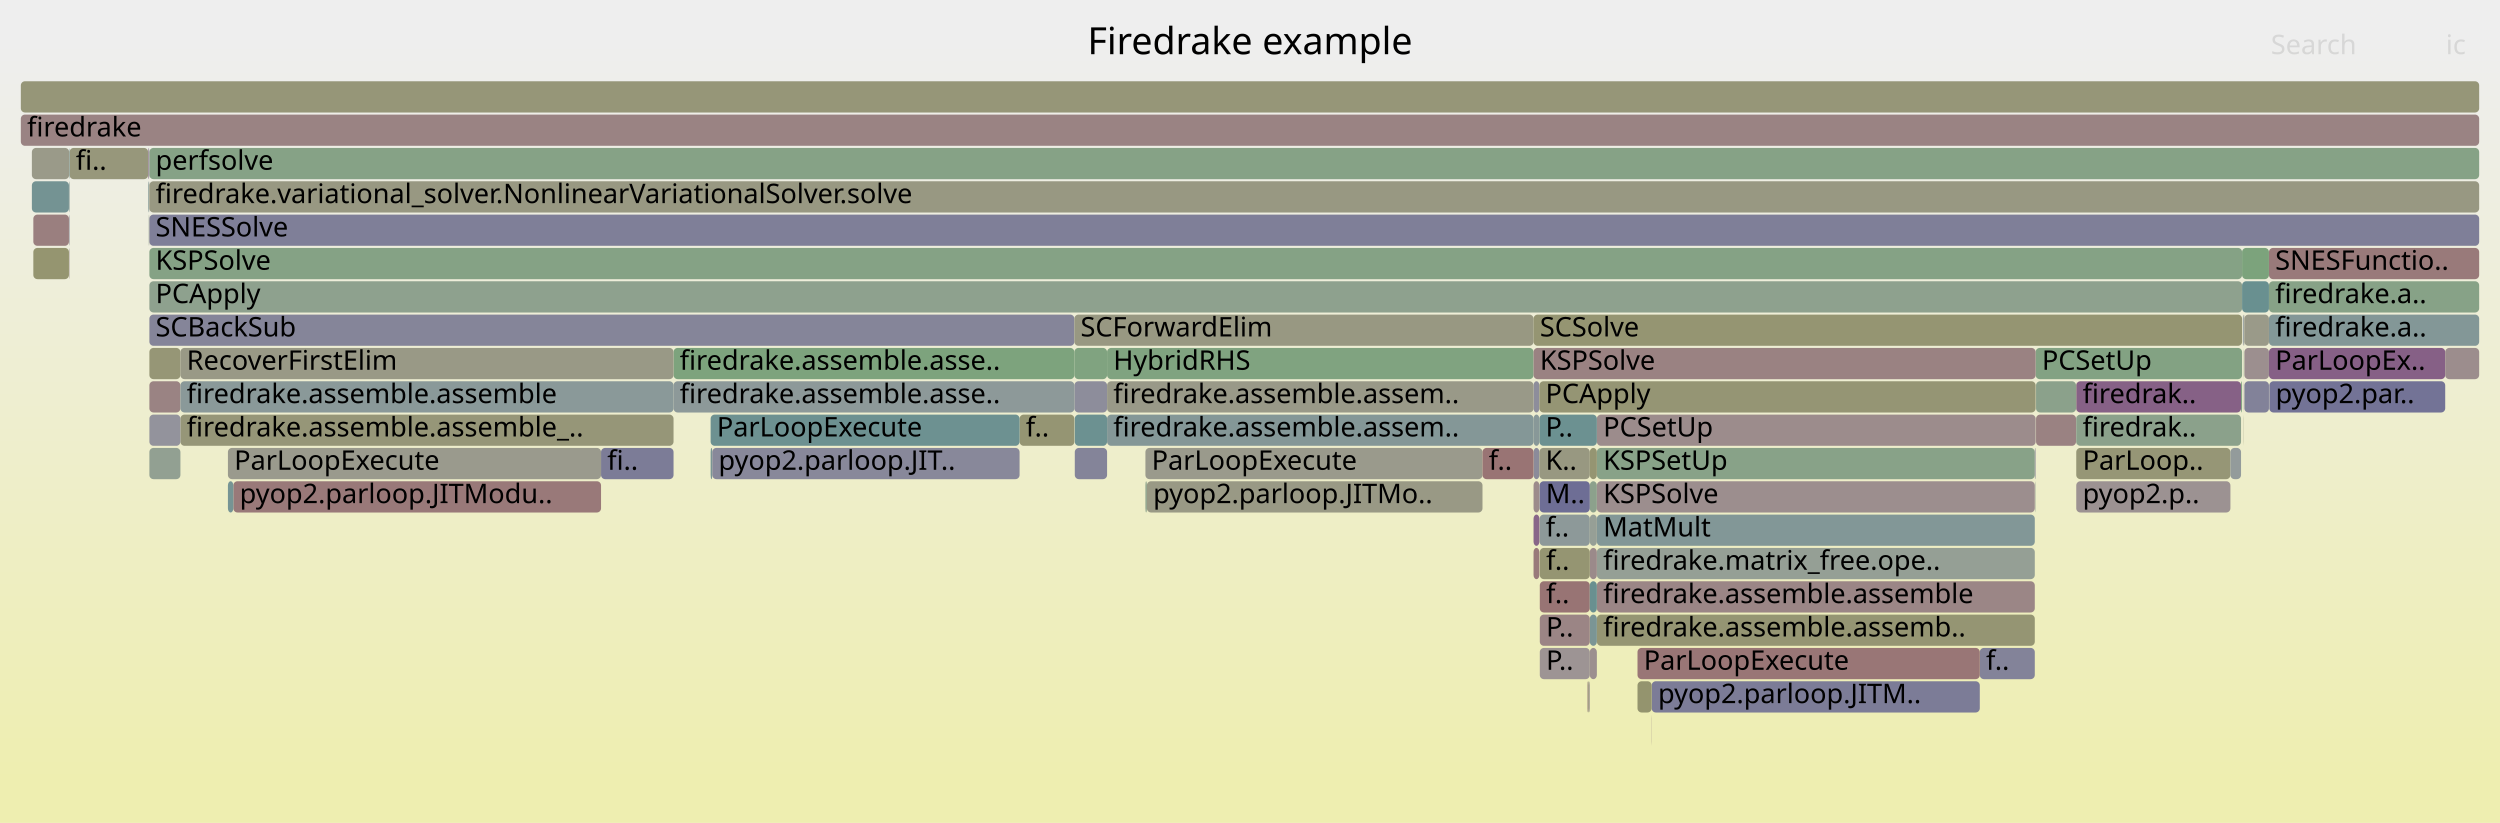
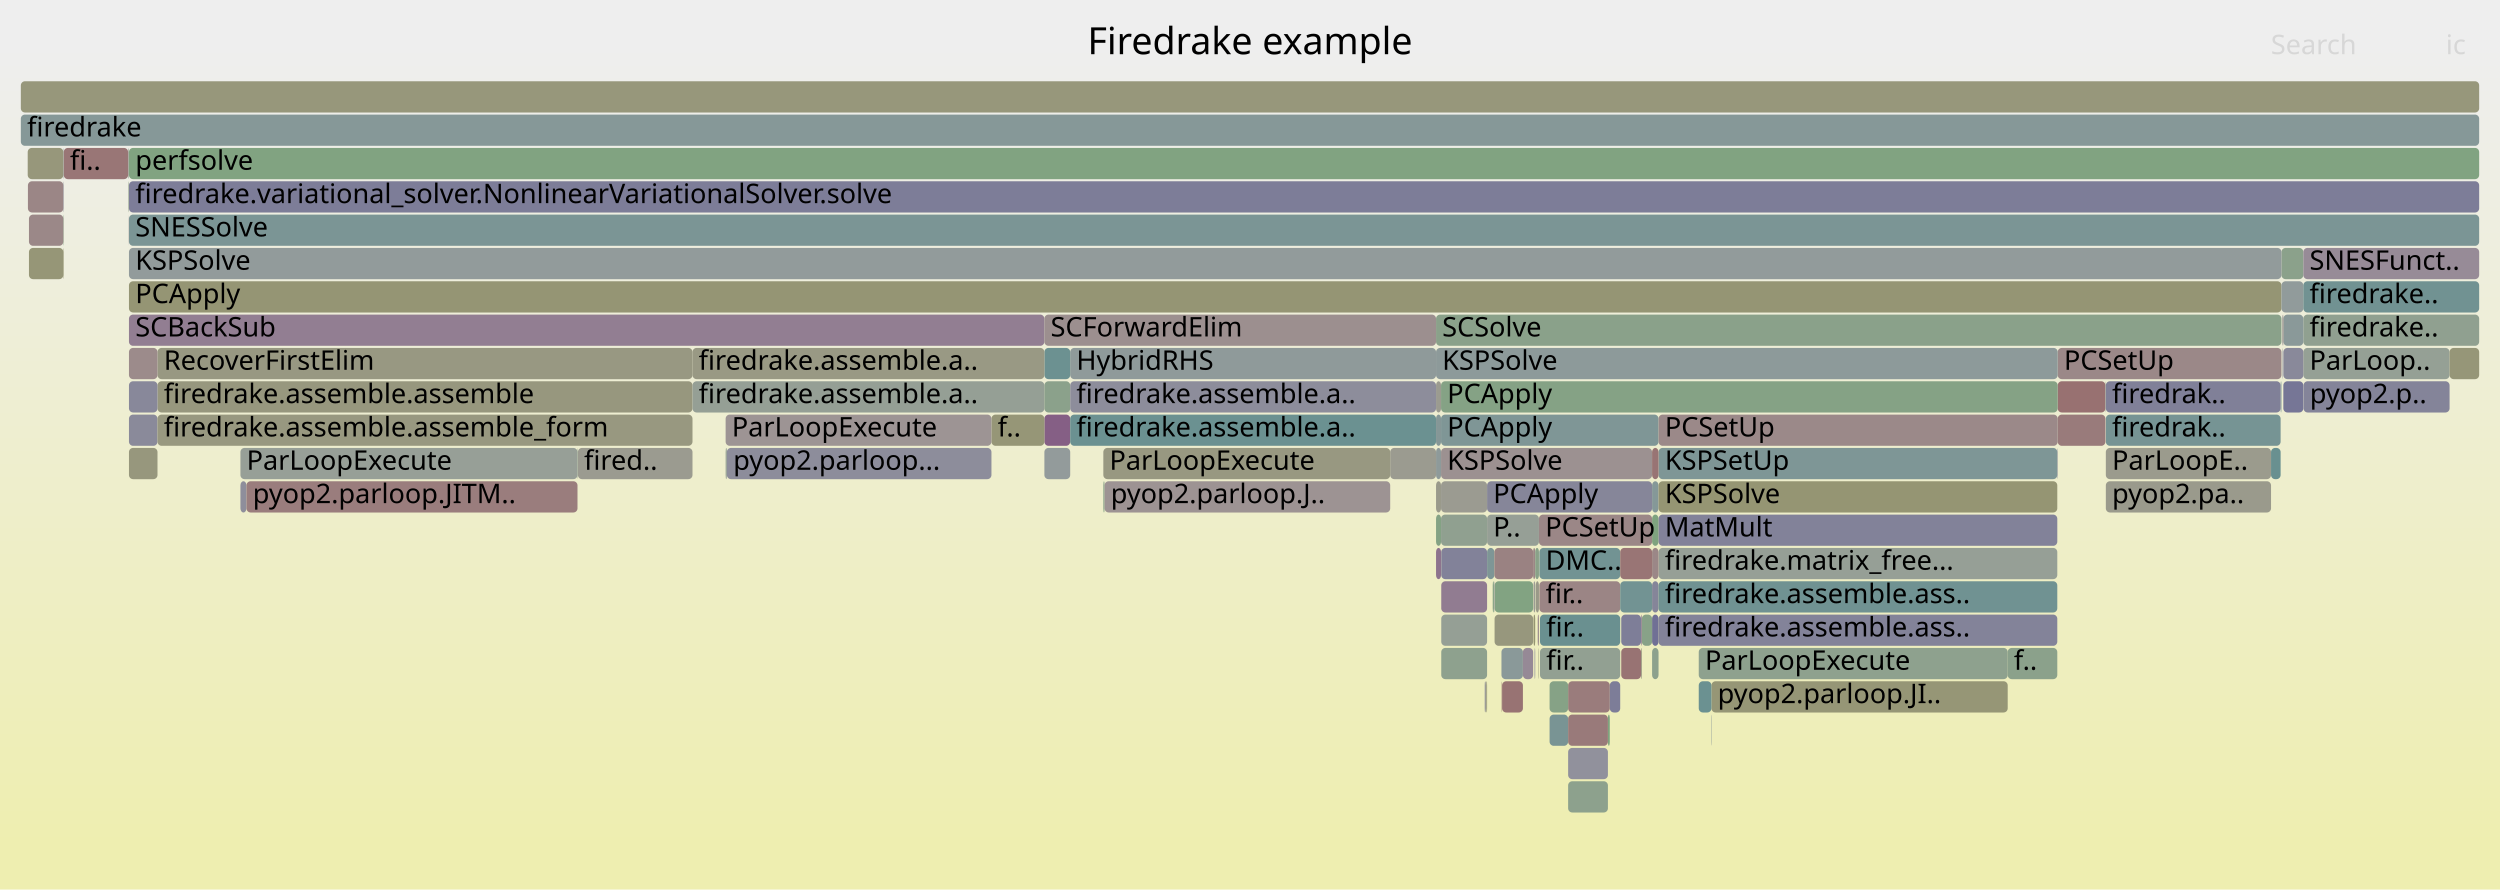
- <svg xmlns="http://www.w3.org/2000/svg" version="1.1" width="1200" height="395" viewBox="0 0 1200 395">
+ <svg xmlns="http://www.w3.org/2000/svg" version="1.1" width="1200" height="427" viewBox="0 0 1200 427">
  <defs>
    <linearGradient id="background" y1="0" y2="1" x1="0" x2="0">
      <stop stop-color="#eeeeee" offset="5%" />
      <stop stop-color="#eeeeb0" offset="95%" />
    </linearGradient>
  </defs>
  <style type="text/css">
	text { font-family:Verdana; font-size:13px; fill:rgb(0,0,0); }
	#search, #ignorecase { opacity:0.1; cursor:pointer; }
	#search:hover, #search.show, #ignorecase:hover, #ignorecase.show { opacity:1; }
	#subtitle { text-anchor:middle; font-color:rgb(160,160,160); }
	#title { text-anchor:middle; font-size:18px}
	#unzoom { cursor:pointer; }
	#frames &gt; *:hover { stroke:black; stroke-width:0.5; cursor:pointer; }
	.hide { display:none; }
	.parent { opacity:0.5; }
</style>
-   <rect x="0.0" y="0" width="1200.0" height="395.0" fill="url(#background)" />
+   <rect x="0.0" y="0" width="1200.0" height="427.0" fill="url(#background)" />
  <text id="title" x="600.00" y="26">Firedrake example</text>
-   <text id="details" x="10.00" y="377"> </text>
+   <text id="details" x="10.00" y="409"> </text>
  <text id="unzoom" x="10.00" y="26" class="hide">Reset Zoom</text>
  <text id="search" x="1090.00" y="26">Search</text>
  <text id="ignorecase" x="1174.00" y="26">ic</text>
-   <text id="matched" x="1090.00" y="377"> </text>
+   <text id="matched" x="1090.00" y="409"> </text>
  <g id="frames">
    <g>
-       <rect x="996.5" y="199" width="0.1" height="15.0" fill="rgb(118.313,118.313,150.319)" rx="2" ry="2" />
-       <text x="999.53" y="209.5" />
-     </g>
-     <g>
-       <rect x="550.5" y="231" width="161.1" height="15.0" fill="rgb(152.788,152.788,132.742)" rx="2" ry="2" />
-       <text x="553.50" y="241.5">pyop2.parloop.JITMo..</text>
-     </g>
-     <g>
-       <rect x="739.1" y="279" width="24.0" height="15.0" fill="rgb(152.479,115.672,115.672)" rx="2" ry="2" />
-       <text x="742.13" y="289.5">f..</text>
-     </g>
-     <g>
-       <rect x="736.1" y="263" width="2.8" height="15.0" fill="rgb(153.359,122.42,122.42)" rx="2" ry="2" />
-       <text x="739.14" y="273.5" />
-     </g>
-     <g>
-       <rect x="71.4" y="87" width="0.2" height="15.0" fill="rgb(140.348,140.348,154.583)" rx="2" ry="2" />
-       <text x="74.39" y="97.5" />
-     </g>
-     <g>
-       <rect x="71.7" y="119" width="1004.5" height="15.0" fill="rgb(133.043,162.063,133.043)" rx="2" ry="2" />
-       <text x="74.67" y="129.5">KSPSolve</text>
-     </g>
-     <g>
-       <rect x="515.7" y="183" width="15.7" height="15.0" fill="rgb(140.716,140.716,154.655)" rx="2" ry="2" />
-       <text x="518.65" y="193.5" />
-     </g>
-     <g>
-       <rect x="86.6" y="199" width="236.7" height="15.0" fill="rgb(150.243,150.243,120.409)" rx="2" ry="2" />
-       <text x="89.61" y="209.5">firedrake.assemble.assemble_..</text>
-     </g>
-     <g>
-       <rect x="489.4" y="199" width="26.3" height="15.0" fill="rgb(149.193,149.193,115.321)" rx="2" ry="2" />
-       <text x="492.40" y="209.5">f..</text>
-     </g>
-     <g>
-       <rect x="71.7" y="87" width="1118.3" height="15.0" fill="rgb(152.312,152.312,130.437)" rx="2" ry="2" />
-       <text x="74.67" y="97.5">firedrake.variational_solver.NonlinearVariationalSolver.solve</text>
-     </g>
-     <g>
-       <rect x="71.7" y="167" width="14.9" height="15.0" fill="rgb(149.817,149.817,118.346)" rx="2" ry="2" />
-       <text x="74.67" y="177.5" />
-     </g>
-     <g>
-       <rect x="323.3" y="183" width="192.4" height="15.0" fill="rgb(140.605,153.49,153.49)" rx="2" ry="2" />
-       <text x="326.27" y="193.5">firedrake.assemble.asse..</text>
-     </g>
-     <g>
-       <rect x="71.6" y="87" width="0.1" height="15.0" fill="rgb(151.699,151.699,127.463)" rx="2" ry="2" />
-       <text x="74.55" y="97.5" />
-     </g>
-     <g>
-       <rect x="71.7" y="151" width="444.0" height="15.0" fill="rgb(133.136,133.136,153.188)" rx="2" ry="2" />
-       <text x="74.67" y="161.5">SCBackSub</text>
-     </g>
-     <g>
-       <rect x="766.5" y="215" width="210.2" height="15.0" fill="rgb(136.089,161.567,136.089)" rx="2" ry="2" />
-       <text x="769.54" y="225.5">KSPSetUp</text>
-     </g>
-     <g>
-       <rect x="766.5" y="295" width="210.2" height="15.0" fill="rgb(149.074,149.074,114.745)" rx="2" ry="2" />
-       <text x="769.54" y="305.5">firedrake.assemble.assemb..</text>
-     </g>
-     <g>
-       <rect x="1076.9" y="151" width="0.4" height="15.0" fill="rgb(154.693,154.693,141.973)" rx="2" ry="2" />
-       <text x="1079.93" y="161.5" />
-     </g>
-     <g>
-       <rect x="792.8" y="327" width="157.5" height="15.0" fill="rgb(124.225,124.225,151.463)" rx="2" ry="2" />
-       <text x="795.85" y="337.5">pyop2.parloop.JITM..</text>
-     </g>
-     <g>
-       <rect x="549.8" y="215" width="161.8" height="15.0" fill="rgb(154.239,154.239,139.772)" rx="2" ry="2" />
-       <text x="552.80" y="225.5">ParLoopExecute</text>
-     </g>
-     <g>
-       <rect x="1077.3" y="183" width="11.8" height="15.0" fill="rgb(130.296,130.296,152.638)" rx="2" ry="2" />
-       <text x="1080.29" y="193.5" />
-     </g>
-     <g>
-       <rect x="996.6" y="215" width="74.0" height="15.0" fill="rgb(149.686,149.686,117.707)" rx="2" ry="2" />
-       <text x="999.65" y="225.5">ParLoop..</text>
-     </g>
-     <g>
-       <rect x="1089.1" y="119" width="100.9" height="15.0" fill="rgb(153.348,122.337,122.337)" rx="2" ry="2" />
-       <text x="1092.10" y="129.5">SNESFunctio..</text>
-     </g>
-     <g>
-       <rect x="71.7" y="135" width="1004.5" height="15.0" fill="rgb(142.345,160.548,142.345)" rx="2" ry="2" />
-       <text x="74.67" y="145.5">PCApply</text>
-     </g>
-     <g>
-       <rect x="10.0" y="39" width="1180.0" height="15.0" fill="rgb(150.073,150.073,119.584)" rx="2" ry="2" />
+       <rect x="1010.8" y="199" width="83.9" height="15.0" fill="rgb(118.124,147.662,147.662)" rx="2" ry="2" />
+       <text x="1013.79" y="209.5">firedrak..</text>
+     </g>
+     <g>
+       <rect x="689.3" y="215" width="2.4" height="15.0" fill="rgb(141.69,153.772,153.772)" rx="2" ry="2" />
+       <text x="692.26" y="225.5" />
+     </g>
+     <g>
+       <rect x="61.9" y="135" width="1033.2" height="15.0" fill="rgb(149.337,149.337,116.019)" rx="2" ry="2" />
+       <text x="64.95" y="145.5">PCApply</text>
+     </g>
+     <g>
+       <rect x="691.8" y="279" width="22.0" height="15.0" fill="rgb(144.685,123.881,144.685)" rx="2" ry="2" />
+       <text x="694.79" y="289.5" />
+     </g>
+     <g>
+       <rect x="778.2" y="311" width="9.5" height="15.0" fill="rgb(152.368,114.825,114.825)" rx="2" ry="2" />
+       <text x="781.17" y="321.5" />
+     </g>
+     <g>
+       <rect x="987.7" y="167" width="107.4" height="15.0" fill="rgb(155.072,135.553,135.553)" rx="2" ry="2" />
+       <text x="990.70" y="177.5">PCSetUp</text>
+     </g>
+     <g>
+       <rect x="115.4" y="231" width="2.9" height="15.0" fill="rgb(142.335,142.335,154.968)" rx="2" ry="2" />
+       <text x="118.38" y="241.5" />
+     </g>
+     <g>
+       <rect x="513.7" y="167" width="175.6" height="15.0" fill="rgb(142.725,154.04,154.04)" rx="2" ry="2" />
+       <text x="516.68" y="177.5">HybridRHS</text>
+     </g>
+     <g>
+       <rect x="61.9" y="199" width="13.7" height="15.0" fill="rgb(137.617,137.617,154.055)" rx="2" ry="2" />
+       <text x="64.95" y="209.5" />
+     </g>
+     <g>
+       <rect x="736.1" y="279" width="0.8" height="15.0" fill="rgb(155.867,155.867,147.662)" rx="2" ry="2" />
+       <text x="739.07" y="289.5" />
+     </g>
+     <g>
+       <rect x="1105.6" y="151" width="84.4" height="15.0" fill="rgb(144.31,160.229,144.31)" rx="2" ry="2" />
+       <text x="1108.57" y="161.5">firedrake..</text>
+     </g>
+     <g>
+       <rect x="667.3" y="215" width="22.0" height="15.0" fill="rgb(155.184,155.184,144.355)" rx="2" ry="2" />
+       <text x="670.31" y="225.5" />
+     </g>
+     <g>
+       <rect x="793.0" y="295" width="3.1" height="15.0" fill="rgb(112.316,112.316,149.158)" rx="2" ry="2" />
+       <text x="796.03" y="305.5" />
+     </g>
+     <g>
+       <rect x="778.2" y="295" width="9.5" height="15.0" fill="rgb(125.609,125.609,151.731)" rx="2" ry="2" />
+       <text x="781.17" y="305.5" />
+     </g>
+     <g>
+       <rect x="713.8" y="247" width="24.9" height="15.0" fill="rgb(149.858,159.325,149.858)" rx="2" ry="2" />
+       <text x="716.75" y="257.5">P..</text>
+     </g>
+     <g>
+       <rect x="689.3" y="183" width="2.4" height="15.0" fill="rgb(155.068,155.068,143.792)" rx="2" ry="2" />
+       <text x="692.26" y="193.5" />
+     </g>
+     <g>
+       <rect x="691.8" y="311" width="22.0" height="15.0" fill="rgb(142.029,160.6,142.029)" rx="2" ry="2" />
+       <text x="694.79" y="321.5" />
+     </g>
+     <g>
+       <rect x="721.0" y="327" width="10.0" height="15.0" fill="rgb(152.391,115,115)" rx="2" ry="2" />
+       <text x="723.96" y="337.5" />
+     </g>
+     <g>
+       <rect x="75.6" y="167" width="256.8" height="15.0" fill="rgb(152.121,152.121,129.508)" rx="2" ry="2" />
+       <text x="78.63" y="177.5">RecoverFirstElim</text>
+     </g>
+     <g>
+       <rect x="1095.1" y="135" width="10.5" height="15.0" fill="rgb(144.801,154.578,154.578)" rx="2" ry="2" />
+       <text x="1098.14" y="145.5" />
+     </g>
+     <g>
+       <rect x="529.6" y="231" width="0.6" height="15.0" fill="rgb(136.156,161.556,136.156)" rx="2" ry="2" />
+       <text x="532.55" y="241.5" />
+     </g>
+     <g>
+       <rect x="987.7" y="183" width="22.9" height="15.0" fill="rgb(152.142,113.086,113.086)" rx="2" ry="2" />
+       <text x="990.70" y="193.5" />
+     </g>
+     <g>
+       <rect x="752.7" y="327" width="20.0" height="15.0" fill="rgb(153.608,124.325,124.325)" rx="2" ry="2" />
+       <text x="755.73" y="337.5" />
+     </g>
+     <g>
+       <rect x="691.7" y="199" width="104.4" height="15.0" fill="rgb(127.378,150.061,150.061)" rx="2" ry="2" />
+       <text x="694.66" y="209.5">PCApply</text>
+     </g>
+     <g>
+       <rect x="796.1" y="263" width="191.4" height="15.0" fill="rgb(150.328,159.249,150.328)" rx="2" ry="2" />
+       <text x="799.13" y="273.5">firedrake.matrix_free...</text>
+     </g>
+     <g>
+       <rect x="796.1" y="215" width="191.4" height="15.0" fill="rgb(125.776,149.646,149.646)" rx="2" ry="2" />
+       <text x="799.13" y="225.5">KSPSetUp</text>
+     </g>
+     <g>
+       <rect x="501.3" y="167" width="12.4" height="15.0" fill="rgb(107.646,144.945,144.945)" rx="2" ry="2" />
+       <text x="504.28" y="177.5" />
+     </g>
+     <g>
+       <rect x="793.0" y="279" width="3.1" height="15.0" fill="rgb(133.469,133.469,153.252)" rx="2" ry="2" />
+       <text x="796.03" y="289.5" />
+     </g>
+     <g>
+       <rect x="61.9" y="215" width="13.7" height="15.0" fill="rgb(151.221,151.221,125.15)" rx="2" ry="2" />
+       <text x="64.95" y="225.5" />
+     </g>
+     <g>
+       <rect x="501.3" y="199" width="12.4" height="15.0" fill="rgb(133.237,94.544,133.237)" rx="2" ry="2" />
+       <text x="504.28" y="209.5" />
+     </g>
+     <g>
+       <rect x="689.3" y="167" width="298.4" height="15.0" fill="rgb(141.303,153.671,153.671)" rx="2" ry="2" />
+       <text x="692.26" y="177.5">KSPSolve</text>
+     </g>
+     <g>
+       <rect x="30.4" y="103" width="0.2" height="15.0" fill="rgb(129.315,162.67,129.315)" rx="2" ry="2" />
+       <text x="33.41" y="113.5" />
+     </g>
+     <g>
+       <rect x="61.9" y="103" width="1128.1" height="15.0" fill="rgb(122.633,148.831,148.831)" rx="2" ry="2" />
+       <text x="64.95" y="113.5">SNESSolve</text>
+     </g>
+     <g>
+       <rect x="713.0" y="327" width="0.6" height="15.0" fill="rgb(151.048,151.048,124.309)" rx="2" ry="2" />
+       <text x="715.99" y="337.5" />
+     </g>
+     <g>
+       <rect x="1010.6" y="183" width="0.2" height="15.0" fill="rgb(146.248,159.913,146.248)" rx="2" ry="2" />
+       <text x="1013.64" y="193.5" />
+     </g>
+     <g>
+       <rect x="735.9" y="263" width="1.0" height="15.0" fill="rgb(154.84,133.773,133.773)" rx="2" ry="2" />
+       <text x="738.89" y="273.5" />
+     </g>
+     <g>
+       <rect x="738.5" y="311" width="0.2" height="15.0" fill="rgb(150.79,150.79,123.058)" rx="2" ry="2" />
+       <text x="741.47" y="321.5" />
+     </g>
+     <g>
+       <rect x="717.4" y="279" width="18.5" height="15.0" fill="rgb(130.289,162.511,130.289)" rx="2" ry="2" />
+       <text x="720.38" y="289.5" />
+     </g>
+     <g>
+       <rect x="75.6" y="183" width="256.8" height="15.0" fill="rgb(151.361,151.361,125.828)" rx="2" ry="2" />
+       <text x="78.63" y="193.5">firedrake.assemble.assemble</text>
+     </g>
+     <g>
+       <rect x="821.3" y="343" width="0.2" height="15.0" fill="rgb(139.501,153.204,153.204)" rx="2" ry="2" />
+       <text x="824.32" y="353.5" />
+     </g>
+     <g>
+       <rect x="277.4" y="215" width="55.0" height="15.0" fill="rgb(155.18,155.18,144.336)" rx="2" ry="2" />
+       <text x="280.36" y="225.5">fired..</text>
+     </g>
+     <g>
+       <rect x="1095.4" y="151" width="0.1" height="15.0" fill="rgb(129.231,162.683,129.231)" rx="2" ry="2" />
+       <text x="1098.40" y="161.5" />
+     </g>
+     <g>
+       <rect x="30.4" y="71" width="0.2" height="15.0" fill="rgb(138.077,152.835,152.835)" rx="2" ry="2" />
+       <text x="33.41" y="81.5" />
+     </g>
+     <g>
+       <rect x="1105.7" y="183" width="70.1" height="15.0" fill="rgb(131.76,131.76,152.921)" rx="2" ry="2" />
+       <text x="1108.71" y="193.5">pyop2.p..</text>
+     </g>
+     <g>
+       <rect x="1105.6" y="167" width="70.2" height="15.0" fill="rgb(148.617,159.528,148.617)" rx="2" ry="2" />
+       <text x="1108.57" y="177.5">ParLoop..</text>
+     </g>
+     <g>
+       <rect x="737.1" y="279" width="0.1" height="15.0" fill="rgb(151.017,159.137,151.017)" rx="2" ry="2" />
+       <text x="740.07" y="289.5" />
+     </g>
+     <g>
+       <rect x="691.7" y="183" width="296.0" height="15.0" fill="rgb(132.736,162.113,132.736)" rx="2" ry="2" />
+       <text x="694.66" y="193.5">PCApply</text>
+     </g>
+     <g>
+       <rect x="689.3" y="231" width="2.4" height="15.0" fill="rgb(154.147,154.147,139.326)" rx="2" ry="2" />
+       <text x="692.26" y="241.5" />
+     </g>
+     <g>
+       <rect x="691.7" y="215" width="101.3" height="15.0" fill="rgb(156.342,145.292,145.292)" rx="2" ry="2" />
+       <text x="694.66" y="225.5">KSPSolve</text>
+     </g>
+     <g>
+       <rect x="793.0" y="231" width="3.1" height="15.0" fill="rgb(133.455,151.636,151.636)" rx="2" ry="2" />
+       <text x="796.03" y="241.5" />
+     </g>
+     <g>
+       <rect x="743.8" y="343" width="8.9" height="15.0" fill="rgb(121.294,148.484,148.484)" rx="2" ry="2" />
+       <text x="746.81" y="353.5" />
+     </g>
+     <g>
+       <rect x="752.7" y="359" width="19.1" height="15.0" fill="rgb(145.234,145.234,155.529)" rx="2" ry="2" />
+       <text x="755.73" y="369.5" />
+     </g>
+     <g>
+       <rect x="793.0" y="247" width="3.1" height="15.0" fill="rgb(127.456,162.972,127.456)" rx="2" ry="2" />
+       <text x="796.03" y="257.5" />
+     </g>
+     <g>
+       <rect x="793.0" y="263" width="3.1" height="15.0" fill="rgb(155.052,135.399,135.399)" rx="2" ry="2" />
+       <text x="796.03" y="273.5" />
+     </g>
+     <g>
+       <rect x="738.9" y="263" width="38.8" height="15.0" fill="rgb(113.802,146.541,146.541)" rx="2" ry="2" />
+       <text x="741.90" y="273.5">DMC..</text>
+     </g>
+     <g>
+       <rect x="332.4" y="183" width="168.9" height="15.0" fill="rgb(148.908,159.48,148.908)" rx="2" ry="2" />
+       <text x="335.36" y="193.5">firedrake.assemble.a..</text>
+     </g>
+     <g>
+       <rect x="1095.5" y="151" width="0.2" height="15.0" fill="rgb(144.712,144.712,155.428)" rx="2" ry="2" />
+       <text x="1098.52" y="161.5" />
+     </g>
+     <g>
+       <rect x="815.4" y="311" width="148.3" height="15.0" fill="rgb(142.386,160.542,142.386)" rx="2" ry="2" />
+       <text x="818.39" y="321.5">ParLoopExecute</text>
+     </g>
+     <g>
+       <rect x="1095.1" y="119" width="10.5" height="15.0" fill="rgb(138.959,161.1,138.959)" rx="2" ry="2" />
+       <text x="1098.14" y="129.5" />
+     </g>
+     <g>
+       <rect x="348.3" y="215" width="0.6" height="15.0" fill="rgb(147.843,159.654,147.843)" rx="2" ry="2" />
+       <text x="351.27" y="225.5" />
+     </g>
+     <g>
+       <rect x="712.7" y="327" width="0.3" height="15.0" fill="rgb(113.133,113.133,149.316)" rx="2" ry="2" />
+       <text x="715.69" y="337.5" />
+     </g>
+     <g>
+       <rect x="501.3" y="183" width="12.4" height="15.0" fill="rgb(138.711,161.14,138.711)" rx="2" ry="2" />
+       <text x="504.28" y="193.5" />
+     </g>
+     <g>
+       <rect x="513.7" y="183" width="175.6" height="15.0" fill="rgb(140.972,140.972,154.704)" rx="2" ry="2" />
+       <text x="516.68" y="193.5">firedrake.assemble.a..</text>
+     </g>
+     <g>
+       <rect x="691.7" y="231" width="22.1" height="15.0" fill="rgb(155.357,155.357,145.19)" rx="2" ry="2" />
+       <text x="694.66" y="241.5" />
+     </g>
+     <g>
+       <rect x="720.8" y="327" width="0.2" height="15.0" fill="rgb(152.675,117.175,117.175)" rx="2" ry="2" />
+       <text x="723.84" y="337.5" />
+     </g>
+     <g>
+       <rect x="738.1" y="295" width="0.6" height="15.0" fill="rgb(155.822,141.304,141.304)" rx="2" ry="2" />
+       <text x="741.07" y="305.5" />
+     </g>
+     <g>
+       <rect x="501.3" y="215" width="12.4" height="15.0" fill="rgb(146.993,155.146,155.146)" rx="2" ry="2" />
+       <text x="504.28" y="225.5" />
+     </g>
+     <g>
+       <rect x="277.2" y="215" width="0.2" height="15.0" fill="rgb(137.657,161.312,137.657)" rx="2" ry="2" />
+       <text x="280.22" y="225.5" />
+     </g>
+     <g>
+       <rect x="777.7" y="263" width="15.3" height="15.0" fill="rgb(152.691,117.301,117.301)" rx="2" ry="2" />
+       <text x="780.74" y="273.5" />
+     </g>
+     <g>
+       <rect x="61.9" y="71" width="1128.1" height="15.0" fill="rgb(129.062,162.711,129.062)" rx="2" ry="2" />
+       <text x="64.95" y="81.5">perfsolve</text>
+     </g>
+     <g>
+       <rect x="1096.0" y="151" width="9.6" height="15.0" fill="rgb(137.608,152.713,152.713)" rx="2" ry="2" />
+       <text x="1098.97" y="161.5" />
+     </g>
+     <g>
+       <rect x="61.5" y="71" width="0.3" height="15.0" fill="rgb(143.26,160.399,143.26)" rx="2" ry="2" />
+       <text x="64.53" y="81.5" />
+     </g>
+     <g>
+       <rect x="717.4" y="295" width="18.5" height="15.0" fill="rgb(151.275,151.275,125.412)" rx="2" ry="2" />
+       <text x="720.38" y="305.5" />
+     </g>
+     <g>
+       <rect x="736.1" y="295" width="0.8" height="15.0" fill="rgb(148.895,148.895,113.874)" rx="2" ry="2" />
+       <text x="739.07" y="305.5" />
+     </g>
+     <g>
+       <rect x="739.2" y="295" width="38.5" height="15.0" fill="rgb(105.509,144.391,144.391)" rx="2" ry="2" />
+       <text x="742.20" y="305.5">fir..</text>
+     </g>
+     <g>
+       <rect x="13.4" y="87" width="17.0" height="15.0" fill="rgb(154.923,134.413,134.413)" rx="2" ry="2" />
+       <text x="16.41" y="97.5" />
+     </g>
+     <g>
+       <rect x="1175.8" y="167" width="14.2" height="15.0" fill="rgb(150.184,150.184,120.123)" rx="2" ry="2" />
+       <text x="1178.80" y="177.5" />
+     </g>
+     <g>
+       <rect x="787.7" y="295" width="0.4" height="15.0" fill="rgb(145.178,125.143,145.178)" rx="2" ry="2" />
+       <text x="790.68" y="305.5" />
+     </g>
+     <g>
+       <rect x="736.6" y="311" width="0.3" height="15.0" fill="rgb(136.836,136.836,153.904)" rx="2" ry="2" />
+       <text x="739.58" y="321.5" />
+     </g>
+     <g>
+       <rect x="61.7" y="87" width="0.1" height="15.0" fill="rgb(149.351,149.351,116.085)" rx="2" ry="2" />
+       <text x="64.69" y="97.5" />
+     </g>
+     <g>
+       <rect x="738.9" y="279" width="38.8" height="15.0" fill="rgb(154.758,133.142,133.142)" rx="2" ry="2" />
+       <text x="741.90" y="289.5">fir..</text>
+     </g>
+     <g>
+       <rect x="1010.8" y="231" width="79.3" height="15.0" fill="rgb(154.261,154.261,139.882)" rx="2" ry="2" />
+       <text x="1013.79" y="241.5">pyop2.pa..</text>
+     </g>
+     <g>
+       <rect x="61.7" y="103" width="0.1" height="15.0" fill="rgb(156.471,146.277,146.277)" rx="2" ry="2" />
+       <text x="64.69" y="113.5" />
+     </g>
+     <g>
+       <rect x="713.6" y="327" width="0.2" height="15.0" fill="rgb(150.866,150.866,123.428)" rx="2" ry="2" />
+       <text x="716.56" y="337.5" />
+     </g>
+     <g>
+       <rect x="30.4" y="87" width="0.2" height="15.0" fill="rgb(143.898,143.898,155.271)" rx="2" ry="2" />
+       <text x="33.41" y="97.5" />
+     </g>
+     <g>
+       <rect x="61.9" y="87" width="1128.1" height="15.0" fill="rgb(124.706,124.706,151.556)" rx="2" ry="2" />
+       <text x="64.95" y="97.5">firedrake.variational_solver.NonlinearVariationalSolver.solve</text>
+     </g>
+     <g>
+       <rect x="1105.6" y="119" width="84.4" height="15.0" fill="rgb(150.52,138.832,150.52)" rx="2" ry="2" />
+       <text x="1108.57" y="129.5">SNESFunct..</text>
+     </g>
+     <g>
+       <rect x="689.3" y="199" width="2.4" height="15.0" fill="rgb(132.838,151.477,151.477)" rx="2" ry="2" />
+       <text x="692.26" y="209.5" />
+     </g>
+     <g>
+       <rect x="771.8" y="343" width="0.9" height="15.0" fill="rgb(125.7,163.258,125.7)" rx="2" ry="2" />
+       <text x="774.79" y="353.5" />
+     </g>
+     <g>
+       <rect x="787.7" y="311" width="0.4" height="15.0" fill="rgb(152.131,152.131,129.558)" rx="2" ry="2" />
+       <text x="790.68" y="321.5" />
+     </g>
+     <g>
+       <rect x="987.7" y="199" width="22.9" height="15.0" fill="rgb(153.473,123.293,123.293)" rx="2" ry="2" />
+       <text x="990.70" y="209.5" />
+     </g>
+     <g>
+       <rect x="1105.6" y="135" width="84.4" height="15.0" fill="rgb(112.686,146.252,146.252)" rx="2" ry="2" />
+       <text x="1108.57" y="145.5">firedrake..</text>
+     </g>
+     <g>
+       <rect x="332.4" y="167" width="168.9" height="15.0" fill="rgb(152.603,152.603,131.844)" rx="2" ry="2" />
+       <text x="335.36" y="177.5">firedrake.assemble.a..</text>
+     </g>
+     <g>
+       <rect x="720.7" y="311" width="10.3" height="15.0" fill="rgb(138.113,152.844,152.844)" rx="2" ry="2" />
+       <text x="723.71" y="321.5" />
+     </g>
+     <g>
+       <rect x="1010.8" y="215" width="79.3" height="15.0" fill="rgb(154.526,154.526,141.165)" rx="2" ry="2" />
+       <text x="1013.79" y="225.5">ParLoopE..</text>
+     </g>
+     <g>
+       <rect x="115.4" y="215" width="161.8" height="15.0" fill="rgb(150.531,159.216,150.531)" rx="2" ry="2" />
+       <text x="118.38" y="225.5">ParLoopExecute</text>
+     </g>
+     <g>
+       <rect x="1094.7" y="183" width="0.4" height="15.0" fill="rgb(124.695,149.365,149.365)" rx="2" ry="2" />
+       <text x="1097.68" y="193.5" />
+     </g>
+     <g>
+       <rect x="717.1" y="279" width="0.2" height="15.0" fill="rgb(147.112,147.112,155.893)" rx="2" ry="2" />
+       <text x="720.12" y="289.5" />
+     </g>
+     <g>
+       <rect x="713.8" y="231" width="79.2" height="15.0" fill="rgb(134.048,134.048,153.364)" rx="2" ry="2" />
+       <text x="716.75" y="241.5">PCApply</text>
+     </g>
+     <g>
+       <rect x="793.0" y="311" width="3.1" height="15.0" fill="rgb(141.114,160.749,141.114)" rx="2" ry="2" />
+       <text x="796.03" y="321.5" />
+     </g>
+     <g>
+       <rect x="731.0" y="311" width="4.9" height="15.0" fill="rgb(149.767,136.902,149.767)" rx="2" ry="2" />
+       <text x="734.04" y="321.5" />
+     </g>
+     <g>
+       <rect x="796.1" y="279" width="191.4" height="15.0" fill="rgb(112.256,146.141,146.141)" rx="2" ry="2" />
+       <text x="799.13" y="289.5">firedrake.assemble.ass..</text>
+     </g>
+     <g>
+       <rect x="1090.1" y="215" width="4.6" height="15.0" fill="rgb(104.863,144.224,144.224)" rx="2" ry="2" />
+       <text x="1093.09" y="225.5" />
+     </g>
+     <g>
+       <rect x="796.1" y="295" width="191.4" height="15.0" fill="rgb(131.335,131.335,152.839)" rx="2" ry="2" />
+       <text x="799.13" y="305.5">firedrake.assemble.ass..</text>
+     </g>
+     <g>
+       <rect x="30.6" y="71" width="30.9" height="15.0" fill="rgb(152.737,117.65,117.65)" rx="2" ry="2" />
+       <text x="33.58" y="81.5">fi..</text>
+     </g>
+     <g>
+       <rect x="691.8" y="295" width="22.0" height="15.0" fill="rgb(149.495,159.385,149.495)" rx="2" ry="2" />
+       <text x="694.79" y="305.5" />
+     </g>
+     <g>
+       <rect x="1010.8" y="183" width="83.9" height="15.0" fill="rgb(127.79,127.79,152.153)" rx="2" ry="2" />
+       <text x="1013.79" y="193.5">firedrak..</text>
+     </g>
+     <g>
+       <rect x="772.7" y="327" width="5.0" height="15.0" fill="rgb(124.78,124.78,151.57)" rx="2" ry="2" />
+       <text x="775.69" y="337.5" />
+     </g>
+     <g>
+       <rect x="689.3" y="263" width="2.4" height="15.0" fill="rgb(141.162,114.854,141.162)" rx="2" ry="2" />
+       <text x="692.26" y="273.5" />
+     </g>
+     <g>
+       <rect x="691.8" y="263" width="22.0" height="15.0" fill="rgb(130.034,130.034,152.587)" rx="2" ry="2" />
+       <text x="694.79" y="273.5" />
+     </g>
+     <g>
+       <rect x="30.4" y="119" width="0.2" height="15.0" fill="rgb(147.663,147.663,107.907)" rx="2" ry="2" />
+       <text x="33.41" y="129.5" />
+     </g>
+     <g>
+       <rect x="737.2" y="279" width="1.5" height="15.0" fill="rgb(153.4,153.4,135.709)" rx="2" ry="2" />
+       <text x="740.20" y="289.5" />
+     </g>
+     <g>
+       <rect x="821.5" y="327" width="142.2" height="15.0" fill="rgb(149.8,149.8,118.262)" rx="2" ry="2" />
+       <text x="824.47" y="337.5">pyop2.parloop.JI..</text>
+     </g>
+     <g>
+       <rect x="475.9" y="199" width="25.4" height="15.0" fill="rgb(150.055,150.055,119.497)" rx="2" ry="2" />
+       <text x="478.86" y="209.5">f..</text>
+     </g>
+     <g>
+       <rect x="10.0" y="55" width="1180.0" height="15.0" fill="rgb(133.833,151.734,151.734)" rx="2" ry="2" />
+       <text x="13.00" y="65.5">firedrake</text>
+     </g>
+     <g>
+       <rect x="61.8" y="71" width="0.1" height="15.0" fill="rgb(155.766,140.871,140.871)" rx="2" ry="2" />
+       <text x="64.82" y="81.5" />
+     </g>
+     <g>
+       <rect x="513.7" y="199" width="175.6" height="15.0" fill="rgb(107.34,144.866,144.866)" rx="2" ry="2" />
+       <text x="516.68" y="209.5">firedrake.assemble.a..</text>
+     </g>
+     <g>
+       <rect x="348.9" y="215" width="127.0" height="15.0" fill="rgb(141.252,141.252,154.759)" rx="2" ry="2" />
+       <text x="351.94" y="225.5">pyop2.parloop...</text>
+     </g>
+     <g>
+       <rect x="689.3" y="151" width="405.8" height="15.0" fill="rgb(137.729,161.3,137.729)" rx="2" ry="2" />
+       <text x="692.26" y="161.5">SCSolve</text>
+     </g>
+     <g>
+       <rect x="736.9" y="263" width="1.8" height="15.0" fill="rgb(136.644,161.477,136.644)" rx="2" ry="2" />
+       <text x="739.89" y="273.5" />
+     </g>
+     <g>
+       <rect x="796.1" y="247" width="191.4" height="15.0" fill="rgb(130.208,130.208,152.621)" rx="2" ry="2" />
+       <text x="799.13" y="257.5">MatMult</text>
+     </g>
+     <g>
+       <rect x="1095.5" y="167" width="0.2" height="15.0" fill="rgb(135.392,135.392,153.624)" rx="2" ry="2" />
+       <text x="1098.52" y="177.5" />
+     </g>
+     <g>
+       <rect x="530.2" y="231" width="137.1" height="15.0" fill="rgb(156.628,147.479,147.479)" rx="2" ry="2" />
+       <text x="533.16" y="241.5">pyop2.parloop.J..</text>
+     </g>
+     <g>
+       <rect x="743.8" y="327" width="8.9" height="15.0" fill="rgb(133.81,161.938,133.81)" rx="2" ry="2" />
+       <text x="746.81" y="337.5" />
+     </g>
+     <g>
+       <rect x="788.1" y="295" width="4.9" height="15.0" fill="rgb(136.175,161.553,136.175)" rx="2" ry="2" />
+       <text x="791.09" y="305.5" />
+     </g>
+     <g>
+       <rect x="348.3" y="199" width="127.6" height="15.0" fill="rgb(156.754,148.449,148.449)" rx="2" ry="2" />
+       <text x="351.27" y="209.5">ParLoopExecute</text>
+     </g>
+     <g>
+       <rect x="61.9" y="183" width="13.7" height="15.0" fill="rgb(136.25,136.25,153.79)" rx="2" ry="2" />
+       <text x="64.95" y="193.5" />
+     </g>
+     <g>
+       <rect x="793.0" y="215" width="3.1" height="15.0" fill="rgb(152.466,115.576,115.576)" rx="2" ry="2" />
+       <text x="796.03" y="225.5" />
+     </g>
+     <g>
+       <rect x="752.7" y="343" width="19.1" height="15.0" fill="rgb(153.329,122.192,122.192)" rx="2" ry="2" />
+       <text x="755.73" y="353.5" />
+     </g>
+     <g>
+       <rect x="13.9" y="119" width="16.5" height="15.0" fill="rgb(149.867,149.867,118.587)" rx="2" ry="2" />
+       <text x="16.87" y="129.5" />
+     </g>
+     <g>
+       <rect x="10.0" y="39" width="1180.0" height="15.0" fill="rgb(150.695,150.695,122.599)" rx="2" ry="2" />
      <text x="13.00" y="49.5" />
    </g>
    <g>
-       <rect x="71.6" y="103" width="0.1" height="15.0" fill="rgb(153.918,126.706,126.706)" rx="2" ry="2" />
-       <text x="74.55" y="113.5" />
-     </g>
-     <g>
-       <rect x="15.3" y="71" width="17.9" height="15.0" fill="rgb(153.726,153.726,137.287)" rx="2" ry="2" />
-       <text x="18.28" y="81.5" />
-     </g>
-     <g>
-       <rect x="996.6" y="183" width="79.1" height="15.0" fill="rgb(134.053,96.637,134.053)" rx="2" ry="2" />
-       <text x="999.65" y="193.5">firedrak..</text>
-     </g>
-     <g>
-       <rect x="736.1" y="215" width="2.8" height="15.0" fill="rgb(138.524,138.524,154.23)" rx="2" ry="2" />
-       <text x="739.14" y="225.5" />
-     </g>
-     <g>
-       <rect x="33.4" y="71" width="37.7" height="15.0" fill="rgb(150.777,150.777,122.995)" rx="2" ry="2" />
-       <text x="36.39" y="81.5">fi..</text>
-     </g>
-     <g>
-       <rect x="1089.1" y="151" width="100.9" height="15.0" fill="rgb(130.971,150.992,150.992)" rx="2" ry="2" />
-       <text x="1092.10" y="161.5">firedrake.a..</text>
-     </g>
-     <g>
-       <rect x="71.7" y="103" width="1118.3" height="15.0" fill="rgb(126.842,126.842,151.969)" rx="2" ry="2" />
-       <text x="74.67" y="113.5">SNESSolve</text>
-     </g>
-     <g>
-       <rect x="33.1" y="103" width="0.1" height="15.0" fill="rgb(148.342,159.572,148.342)" rx="2" ry="2" />
-       <text x="36.08" y="113.5" />
-     </g>
-     <g>
-       <rect x="33.2" y="71" width="0.2" height="15.0" fill="rgb(111.539,145.955,145.955)" rx="2" ry="2" />
-       <text x="36.20" y="81.5" />
-     </g>
-     <g>
-       <rect x="1077.3" y="167" width="11.8" height="15.0" fill="rgb(156.068,143.188,143.188)" rx="2" ry="2" />
-       <text x="1080.29" y="177.5" />
-     </g>
-     <g>
-       <rect x="736.1" y="183" width="2.8" height="15.0" fill="rgb(140.869,140.869,154.684)" rx="2" ry="2" />
-       <text x="739.14" y="193.5" />
-     </g>
-     <g>
-       <rect x="1075.7" y="183" width="0.5" height="15.0" fill="rgb(129.415,162.653,129.415)" rx="2" ry="2" />
-       <text x="1078.72" y="193.5" />
-     </g>
-     <g>
-       <rect x="950.3" y="311" width="26.4" height="15.0" fill="rgb(131.126,131.126,152.799)" rx="2" ry="2" />
-       <text x="953.30" y="321.5">f..</text>
-     </g>
-     <g>
-       <rect x="15.3" y="87" width="17.8" height="15.0" fill="rgb(115.632,147.016,147.016)" rx="2" ry="2" />
-       <text x="18.28" y="97.5" />
-     </g>
-     <g>
-       <rect x="739.1" y="311" width="24.0" height="15.0" fill="rgb(156.716,148.156,148.156)" rx="2" ry="2" />
-       <text x="742.13" y="321.5">P..</text>
-     </g>
-     <g>
-       <rect x="738.9" y="215" width="24.2" height="15.0" fill="rgb(152.042,152.042,129.127)" rx="2" ry="2" />
-       <text x="741.86" y="225.5">K..</text>
-     </g>
-     <g>
-       <rect x="977.1" y="167" width="99.1" height="15.0" fill="rgb(130.733,162.439,130.733)" rx="2" ry="2" />
-       <text x="980.13" y="177.5">PCSetUp</text>
-     </g>
-     <g>
-       <rect x="766.5" y="279" width="210.2" height="15.0" fill="rgb(154.838,133.76,133.76)" rx="2" ry="2" />
-       <text x="769.54" y="289.5">firedrake.assemble.assemble</text>
-     </g>
-     <g>
-       <rect x="341.1" y="215" width="0.8" height="15.0" fill="rgb(121.677,148.583,148.583)" rx="2" ry="2" />
-       <text x="344.10" y="225.5" />
-     </g>
-     <g>
-       <rect x="71.1" y="87" width="0.1" height="15.0" fill="rgb(148.457,148.457,111.753)" rx="2" ry="2" />
-       <text x="74.09" y="97.5" />
-     </g>
-     <g>
-       <rect x="1076.8" y="183" width="0.1" height="15.0" fill="rgb(146.31,146.31,155.737)" rx="2" ry="2" />
-       <text x="1079.76" y="193.5" />
-     </g>
-     <g>
-       <rect x="1077.3" y="151" width="11.8" height="15.0" fill="rgb(153.674,153.674,137.035)" rx="2" ry="2" />
-       <text x="1080.29" y="161.5" />
-     </g>
-     <g>
-       <rect x="763.1" y="231" width="3.4" height="15.0" fill="rgb(139.923,160.943,139.923)" rx="2" ry="2" />
-       <text x="766.10" y="241.5" />
-     </g>
-     <g>
-       <rect x="71.2" y="87" width="0.2" height="15.0" fill="rgb(110.298,145.633,145.633)" rx="2" ry="2" />
-       <text x="74.21" y="97.5" />
-     </g>
-     <g>
-       <rect x="763.1" y="295" width="3.4" height="15.0" fill="rgb(123.038,148.936,148.936)" rx="2" ry="2" />
-       <text x="766.10" y="305.5" />
-     </g>
-     <g>
-       <rect x="711.6" y="215" width="24.5" height="15.0" fill="rgb(152.55,116.219,116.219)" rx="2" ry="2" />
-       <text x="714.60" y="225.5">f..</text>
-     </g>
-     <g>
-       <rect x="33.2" y="87" width="0.2" height="15.0" fill="rgb(105.597,144.414,144.414)" rx="2" ry="2" />
-       <text x="36.20" y="97.5" />
-     </g>
-     <g>
-       <rect x="996.5" y="183" width="0.1" height="15.0" fill="rgb(148.825,148.825,113.536)" rx="2" ry="2" />
-       <text x="999.53" y="193.5" />
-     </g>
-     <g>
-       <rect x="33.2" y="103" width="0.2" height="15.0" fill="rgb(136.409,136.409,153.821)" rx="2" ry="2" />
-       <text x="36.20" y="113.5" />
-     </g>
-     <g>
-       <rect x="531.4" y="183" width="204.7" height="15.0" fill="rgb(153.421,153.421,135.808)" rx="2" ry="2" />
-       <text x="534.39" y="193.5">firedrake.assemble.assem..</text>
-     </g>
-     <g>
-       <rect x="323.3" y="167" width="192.4" height="15.0" fill="rgb(125.393,163.308,125.393)" rx="2" ry="2" />
-       <text x="326.27" y="177.5">firedrake.assemble.asse..</text>
-     </g>
-     <g>
-       <rect x="71.7" y="71" width="1118.3" height="15.0" fill="rgb(134.133,161.885,134.133)" rx="2" ry="2" />
-       <text x="74.67" y="81.5">perfsolve</text>
-     </g>
-     <g>
-       <rect x="16.0" y="119" width="17.1" height="15.0" fill="rgb(148.505,148.505,111.986)" rx="2" ry="2" />
-       <text x="19.00" y="129.5" />
-     </g>
-     <g>
-       <rect x="763.1" y="311" width="3.4" height="15.0" fill="rgb(156.093,143.377,143.377)" rx="2" ry="2" />
-       <text x="766.10" y="321.5" />
-     </g>
-     <g>
-       <rect x="738.9" y="183" width="238.2" height="15.0" fill="rgb(149.318,149.318,115.925)" rx="2" ry="2" />
-       <text x="741.86" y="193.5">PCApply</text>
-     </g>
-     <g>
-       <rect x="112.0" y="231" width="176.5" height="15.0" fill="rgb(153.112,120.522,120.522)" rx="2" ry="2" />
-       <text x="115.03" y="241.5">pyop2.parloop.JITModu..</text>
-     </g>
-     <g>
-       <rect x="515.7" y="167" width="15.7" height="15.0" fill="rgb(128.23,162.846,128.23)" rx="2" ry="2" />
-       <text x="518.65" y="177.5" />
-     </g>
-     <g>
-       <rect x="71.7" y="183" width="14.9" height="15.0" fill="rgb(154.474,130.965,130.965)" rx="2" ry="2" />
-       <text x="74.67" y="193.5" />
-     </g>
-     <g>
-       <rect x="1076.2" y="119" width="12.9" height="15.0" fill="rgb(124.444,163.463,124.444)" rx="2" ry="2" />
-       <text x="1079.16" y="129.5" />
-     </g>
-     <g>
-       <rect x="16.0" y="103" width="17.1" height="15.0" fill="rgb(154.018,127.471,127.471)" rx="2" ry="2" />
-       <text x="19.00" y="113.5" />
-     </g>
-     <g>
-       <rect x="515.9" y="215" width="15.5" height="15.0" fill="rgb(132.026,132.026,152.973)" rx="2" ry="2" />
-       <text x="518.93" y="225.5" />
-     </g>
-     <g>
-       <rect x="766.5" y="263" width="210.2" height="15.0" fill="rgb(149.478,159.387,149.478)" rx="2" ry="2" />
-       <text x="769.54" y="273.5">firedrake.matrix_free.ope..</text>
-     </g>
-     <g>
-       <rect x="977.3" y="199" width="19.2" height="15.0" fill="rgb(154.363,130.12,130.12)" rx="2" ry="2" />
-       <text x="980.25" y="209.5" />
-     </g>
-     <g>
-       <rect x="531.4" y="199" width="204.7" height="15.0" fill="rgb(132.231,151.319,151.319)" rx="2" ry="2" />
-       <text x="534.39" y="209.5">firedrake.assemble.assem..</text>
-     </g>
-     <g>
-       <rect x="1070.6" y="215" width="5.1" height="15.0" fill="rgb(146.612,155.047,155.047)" rx="2" ry="2" />
-       <text x="1073.58" y="225.5" />
-     </g>
-     <g>
-       <rect x="1076.8" y="199" width="0.1" height="15.0" fill="rgb(151.69,151.69,127.42)" rx="2" ry="2" />
-       <text x="1079.76" y="209.5" />
-     </g>
-     <g>
-       <rect x="531.4" y="167" width="204.7" height="15.0" fill="rgb(127.76,162.923,127.76)" rx="2" ry="2" />
-       <text x="534.39" y="177.5">HybridRHS</text>
-     </g>
-     <g>
-       <rect x="71.7" y="215" width="14.9" height="15.0" fill="rgb(146.035,159.948,146.035)" rx="2" ry="2" />
-       <text x="74.67" y="225.5" />
-     </g>
-     <g>
-       <rect x="341.1" y="199" width="148.3" height="15.0" fill="rgb(109.018,145.301,145.301)" rx="2" ry="2" />
-       <text x="344.10" y="209.5">ParLoopExecute</text>
-     </g>
-     <g>
-       <rect x="763.1" y="263" width="3.4" height="15.0" fill="rgb(155.392,138.009,138.009)" rx="2" ry="2" />
-       <text x="766.10" y="273.5" />
-     </g>
-     <g>
-       <rect x="1089.1" y="167" width="84.6" height="15.0" fill="rgb(133.891,96.22,133.891)" rx="2" ry="2" />
-       <text x="1092.10" y="177.5">ParLoopEx..</text>
-     </g>
-     <g>
-       <rect x="288.5" y="215" width="34.8" height="15.0" fill="rgb(123.971,123.971,151.414)" rx="2" ry="2" />
-       <text x="291.49" y="225.5">fi..</text>
-     </g>
-     <g>
-       <rect x="71.6" y="71" width="0.1" height="15.0" fill="rgb(134.514,161.823,134.514)" rx="2" ry="2" />
-       <text x="74.55" y="81.5" />
-     </g>
-     <g>
-       <rect x="10.0" y="55" width="1180.0" height="15.0" fill="rgb(154.436,130.674,130.674)" rx="2" ry="2" />
-       <text x="13.00" y="65.5">firedrake</text>
-     </g>
-     <g>
-       <rect x="109.4" y="231" width="2.6" height="15.0" fill="rgb(118.141,147.666,147.666)" rx="2" ry="2" />
-       <text x="112.42" y="241.5" />
-     </g>
-     <g>
-       <rect x="515.7" y="151" width="220.4" height="15.0" fill="rgb(152.313,152.313,130.44)" rx="2" ry="2" />
-       <text x="518.65" y="161.5">SCForwardElim</text>
-     </g>
-     <g>
-       <rect x="736.1" y="231" width="2.8" height="15.0" fill="rgb(155.564,139.327,139.327)" rx="2" ry="2" />
-       <text x="739.14" y="241.5" />
-     </g>
-     <g>
-       <rect x="762.3" y="327" width="0.6" height="15.0" fill="rgb(151.862,151.862,128.252)" rx="2" ry="2" />
-       <text x="765.34" y="337.5" />
-     </g>
-     <g>
-       <rect x="109.4" y="215" width="179.1" height="15.0" fill="rgb(154.39,154.39,140.505)" rx="2" ry="2" />
-       <text x="112.42" y="225.5">ParLoopExecute</text>
-     </g>
-     <g>
-       <rect x="763.1" y="215" width="3.4" height="15.0" fill="rgb(149.005,149.005,114.41)" rx="2" ry="2" />
-       <text x="766.10" y="225.5" />
-     </g>
-     <g>
-       <rect x="739.0" y="231" width="24.1" height="15.0" fill="rgb(109.848,109.848,148.68)" rx="2" ry="2" />
-       <text x="741.99" y="241.5">M..</text>
-     </g>
-     <g>
-       <rect x="766.5" y="247" width="210.2" height="15.0" fill="rgb(130.309,150.821,150.821)" rx="2" ry="2" />
-       <text x="769.54" y="257.5">MatMult</text>
-     </g>
-     <g>
-       <rect x="515.9" y="199" width="15.5" height="15.0" fill="rgb(108.139,145.073,145.073)" rx="2" ry="2" />
-       <text x="518.93" y="209.5" />
-     </g>
-     <g>
-       <rect x="549.8" y="231" width="0.7" height="15.0" fill="rgb(139.194,161.061,139.194)" rx="2" ry="2" />
-       <text x="552.80" y="241.5" />
-     </g>
-     <g>
-       <rect x="1076.2" y="135" width="12.9" height="15.0" fill="rgb(104.75,144.194,144.194)" rx="2" ry="2" />
-       <text x="1079.16" y="145.5" />
-     </g>
-     <g>
-       <rect x="71.1" y="71" width="0.1" height="15.0" fill="rgb(136.11,101.906,136.11)" rx="2" ry="2" />
-       <text x="74.09" y="81.5" />
-     </g>
-     <g>
-       <rect x="763.1" y="279" width="3.4" height="15.0" fill="rgb(105.469,144.381,144.381)" rx="2" ry="2" />
-       <text x="766.10" y="289.5" />
-     </g>
-     <g>
-       <rect x="792.7" y="343" width="0.1" height="15.0" fill="rgb(155.001,135.008,135.008)" rx="2" ry="2" />
-       <text x="795.69" y="353.5" />
-     </g>
-     <g>
-       <rect x="86.6" y="167" width="236.7" height="15.0" fill="rgb(153.129,153.129,134.394)" rx="2" ry="2" />
-       <text x="89.61" y="177.5">RecoverFirstElim</text>
-     </g>
-     <g>
-       <rect x="739.1" y="295" width="24.0" height="15.0" fill="rgb(154.675,132.508,132.508)" rx="2" ry="2" />
-       <text x="742.13" y="305.5">P..</text>
-     </g>
-     <g>
-       <rect x="1089.3" y="183" width="84.4" height="15.0" fill="rgb(115.192,115.192,149.715)" rx="2" ry="2" />
-       <text x="1092.27" y="193.5">pyop2.par..</text>
-     </g>
-     <g>
-       <rect x="766.5" y="199" width="210.6" height="15.0" fill="rgb(155.695,140.331,140.331)" rx="2" ry="2" />
-       <text x="769.54" y="209.5">PCSetUp</text>
-     </g>
-     <g>
-       <rect x="739.1" y="263" width="24.0" height="15.0" fill="rgb(148.853,148.853,113.673)" rx="2" ry="2" />
-       <text x="742.13" y="273.5">f..</text>
-     </g>
-     <g>
-       <rect x="976.9" y="231" width="0.2" height="15.0" fill="rgb(148.194,159.596,148.194)" rx="2" ry="2" />
-       <text x="979.86" y="241.5" />
-     </g>
-     <g>
-       <rect x="1089.1" y="135" width="100.9" height="15.0" fill="rgb(135.213,161.709,135.213)" rx="2" ry="2" />
-       <text x="1092.10" y="145.5">firedrake.a..</text>
-     </g>
-     <g>
-       <rect x="996.6" y="231" width="74.0" height="15.0" fill="rgb(156.393,145.681,145.681)" rx="2" ry="2" />
-       <text x="999.65" y="241.5">pyop2.p..</text>
-     </g>
-     <g>
-       <rect x="1076.6" y="151" width="0.2" height="15.0" fill="rgb(127.066,127.066,152.013)" rx="2" ry="2" />
-       <text x="1079.59" y="161.5" />
-     </g>
-     <g>
-       <rect x="739.0" y="247" width="24.1" height="15.0" fill="rgb(140.594,153.487,153.487)" rx="2" ry="2" />
-       <text x="741.99" y="257.5">f..</text>
-     </g>
-     <g>
-       <rect x="71.7" y="199" width="14.9" height="15.0" fill="rgb(147.271,147.271,155.923)" rx="2" ry="2" />
-       <text x="74.67" y="209.5" />
-     </g>
-     <g>
-       <rect x="736.1" y="247" width="2.8" height="15.0" fill="rgb(136.077,101.821,136.077)" rx="2" ry="2" />
-       <text x="739.14" y="257.5" />
-     </g>
-     <g>
-       <rect x="33.1" y="87" width="0.1" height="15.0" fill="rgb(154.343,154.343,140.279)" rx="2" ry="2" />
-       <text x="36.08" y="97.5" />
-     </g>
-     <g>
-       <rect x="736.1" y="167" width="241.0" height="15.0" fill="rgb(154.387,130.298,130.298)" rx="2" ry="2" />
-       <text x="739.14" y="177.5">KSPSolve</text>
-     </g>
-     <g>
-       <rect x="736.1" y="151" width="340.1" height="15.0" fill="rgb(148.958,148.958,114.183)" rx="2" ry="2" />
-       <text x="739.14" y="161.5">SCSolve</text>
-     </g>
-     <g>
-       <rect x="786.0" y="311" width="164.3" height="15.0" fill="rgb(152.761,117.834,117.834)" rx="2" ry="2" />
-       <text x="789.00" y="321.5">ParLoopExecute</text>
-     </g>
-     <g>
-       <rect x="763.1" y="247" width="3.4" height="15.0" fill="rgb(150.28,159.257,150.28)" rx="2" ry="2" />
-       <text x="766.10" y="257.5" />
-     </g>
-     <g>
-       <rect x="71.2" y="71" width="0.4" height="15.0" fill="rgb(145.78,126.686,145.78)" rx="2" ry="2" />
-       <text x="74.21" y="81.5" />
-     </g>
-     <g>
-       <rect x="71.4" y="103" width="0.2" height="15.0" fill="rgb(147.403,159.725,147.403)" rx="2" ry="2" />
-       <text x="74.39" y="113.5" />
-     </g>
-     <g>
-       <rect x="762.9" y="327" width="0.2" height="15.0" fill="rgb(143.485,120.805,143.485)" rx="2" ry="2" />
-       <text x="765.90" y="337.5" />
-     </g>
-     <g>
-       <rect x="786.0" y="327" width="6.8" height="15.0" fill="rgb(148.127,148.127,110.156)" rx="2" ry="2" />
-       <text x="789.00" y="337.5" />
-     </g>
-     <g>
-       <rect x="738.9" y="199" width="27.6" height="15.0" fill="rgb(107.723,144.965,144.965)" rx="2" ry="2" />
-       <text x="741.86" y="209.5">P..</text>
-     </g>
-     <g>
-       <rect x="86.6" y="183" width="236.7" height="15.0" fill="rgb(138.207,152.869,152.869)" rx="2" ry="2" />
-       <text x="89.61" y="193.5">firedrake.assemble.assemble</text>
-     </g>
-     <g>
-       <rect x="1173.7" y="167" width="16.3" height="15.0" fill="rgb(155.837,141.419,141.419)" rx="2" ry="2" />
-       <text x="1176.74" y="177.5" />
-     </g>
-     <g>
-       <rect x="762.0" y="327" width="0.3" height="15.0" fill="rgb(154.133,128.349,128.349)" rx="2" ry="2" />
-       <text x="765.02" y="337.5" />
-     </g>
-     <g>
-       <rect x="996.6" y="199" width="79.1" height="15.0" fill="rgb(139.276,161.048,139.276)" rx="2" ry="2" />
-       <text x="999.65" y="209.5">firedrak..</text>
-     </g>
-     <g>
-       <rect x="766.5" y="231" width="210.2" height="15.0" fill="rgb(155.958,142.346,142.346)" rx="2" ry="2" />
-       <text x="769.54" y="241.5">KSPSolve</text>
-     </g>
-     <g>
-       <rect x="341.9" y="215" width="147.5" height="15.0" fill="rgb(135.523,135.523,153.65)" rx="2" ry="2" />
-       <text x="344.86" y="225.5">pyop2.parloop.JIT..</text>
-     </g>
-     <g>
-       <rect x="976.7" y="215" width="0.4" height="15.0" fill="rgb(145.858,145.858,155.65)" rx="2" ry="2" />
-       <text x="979.72" y="225.5" />
-     </g>
-     <g>
-       <rect x="1076.8" y="151" width="0.1" height="15.0" fill="rgb(107.023,144.784,144.784)" rx="2" ry="2" />
-       <text x="1079.76" y="161.5" />
-     </g>
-     <g>
-       <rect x="33.2" y="119" width="0.2" height="15.0" fill="rgb(156.261,144.664,144.664)" rx="2" ry="2" />
-       <text x="36.20" y="129.5" />
-     </g>
-     <g>
-       <rect x="1076.8" y="167" width="0.1" height="15.0" fill="rgb(125.199,163.34,125.199)" rx="2" ry="2" />
-       <text x="1079.76" y="177.5" />
-     </g>
-     <g>
-       <rect x="977.3" y="183" width="19.2" height="15.0" fill="rgb(139.306,161.043,139.306)" rx="2" ry="2" />
-       <text x="980.25" y="193.5" />
-     </g>
-     <g>
-       <rect x="736.1" y="199" width="2.8" height="15.0" fill="rgb(136.015,152.3,152.3)" rx="2" ry="2" />
-       <text x="739.14" y="209.5" />
+       <rect x="75.6" y="199" width="256.8" height="15.0" fill="rgb(151.711,151.711,127.525)" rx="2" ry="2" />
+       <text x="78.63" y="209.5">firedrake.assemble.assemble_form</text>
+     </g>
+     <g>
+       <rect x="713.8" y="263" width="3.5" height="15.0" fill="rgb(126.414,149.811,149.811)" rx="2" ry="2" />
+       <text x="716.75" y="273.5" />
+     </g>
+     <g>
+       <rect x="987.5" y="215" width="0.2" height="15.0" fill="rgb(136.721,136.721,153.882)" rx="2" ry="2" />
+       <text x="990.53" y="225.5" />
+     </g>
+     <g>
+       <rect x="61.9" y="151" width="439.4" height="15.0" fill="rgb(145.6,126.225,145.6)" rx="2" ry="2" />
+       <text x="64.95" y="161.5">SCBackSub</text>
+     </g>
+     <g>
+       <rect x="529.6" y="215" width="137.7" height="15.0" fill="rgb(151.971,151.971,128.784)" rx="2" ry="2" />
+       <text x="532.55" y="225.5">ParLoopExecute</text>
+     </g>
+     <g>
+       <rect x="1096.0" y="167" width="9.6" height="15.0" fill="rgb(137.115,137.115,153.958)" rx="2" ry="2" />
+       <text x="1098.97" y="177.5" />
+     </g>
+     <g>
+       <rect x="1096.0" y="183" width="9.6" height="15.0" fill="rgb(117.52,117.52,150.165)" rx="2" ry="2" />
+       <text x="1098.97" y="193.5" />
+     </g>
+     <g>
+       <rect x="717.3" y="263" width="18.6" height="15.0" fill="rgb(154.353,130.043,130.043)" rx="2" ry="2" />
+       <text x="720.25" y="273.5" />
+     </g>
+     <g>
+       <rect x="752.7" y="375" width="19.1" height="15.0" fill="rgb(141.118,160.748,141.118)" rx="2" ry="2" />
+       <text x="755.73" y="385.5" />
+     </g>
+     <g>
+       <rect x="739.2" y="311" width="38.5" height="15.0" fill="rgb(145.553,160.026,145.553)" rx="2" ry="2" />
+       <text x="742.20" y="321.5">fir..</text>
+     </g>
+     <g>
+       <rect x="691.7" y="247" width="22.1" height="15.0" fill="rgb(144.013,160.277,144.013)" rx="2" ry="2" />
+       <text x="694.66" y="257.5" />
+     </g>
+     <g>
+       <rect x="61.9" y="167" width="13.7" height="15.0" fill="rgb(155.572,139.388,139.388)" rx="2" ry="2" />
+       <text x="64.95" y="177.5" />
+     </g>
+     <g>
+       <rect x="501.3" y="151" width="188.0" height="15.0" fill="rgb(156.053,143.07,143.07)" rx="2" ry="2" />
+       <text x="504.28" y="161.5">SCForwardElim</text>
+     </g>
+     <g>
+       <rect x="963.7" y="311" width="23.8" height="15.0" fill="rgb(138.914,161.107,138.914)" rx="2" ry="2" />
+       <text x="966.66" y="321.5">f..</text>
+     </g>
+     <g>
+       <rect x="777.7" y="279" width="15.3" height="15.0" fill="rgb(113.674,146.508,146.508)" rx="2" ry="2" />
+       <text x="780.74" y="289.5" />
+     </g>
+     <g>
+       <rect x="118.3" y="231" width="158.9" height="15.0" fill="rgb(153.721,125.191,125.191)" rx="2" ry="2" />
+       <text x="121.32" y="241.5">pyop2.parloop.JITM..</text>
+     </g>
+     <g>
+       <rect x="716.5" y="279" width="0.6" height="15.0" fill="rgb(135.333,161.69,135.333)" rx="2" ry="2" />
+       <text x="719.46" y="289.5" />
+     </g>
+     <g>
+       <rect x="796.1" y="231" width="191.4" height="15.0" fill="rgb(149.122,149.122,114.977)" rx="2" ry="2" />
+       <text x="799.13" y="241.5">KSPSolve</text>
+     </g>
+     <g>
+       <rect x="738.7" y="247" width="54.3" height="15.0" fill="rgb(155.035,135.272,135.272)" rx="2" ry="2" />
+       <text x="741.72" y="257.5">PCSetUp</text>
+     </g>
+     <g>
+       <rect x="13.3" y="71" width="17.1" height="15.0" fill="rgb(150.849,150.849,123.347)" rx="2" ry="2" />
+       <text x="16.26" y="81.5" />
+     </g>
+     <g>
+       <rect x="815.4" y="327" width="6.1" height="15.0" fill="rgb(106.963,144.768,144.768)" rx="2" ry="2" />
+       <text x="818.39" y="337.5" />
+     </g>
+     <g>
+       <rect x="13.9" y="103" width="16.5" height="15.0" fill="rgb(155.185,136.415,136.415)" rx="2" ry="2" />
+       <text x="16.87" y="113.5" />
+     </g>
+     <g>
+       <rect x="1095.7" y="151" width="0.3" height="15.0" fill="rgb(155.17,136.302,136.302)" rx="2" ry="2" />
+       <text x="1098.67" y="161.5" />
+     </g>
+     <g>
+       <rect x="796.1" y="199" width="191.6" height="15.0" fill="rgb(155.313,137.401,137.401)" rx="2" ry="2" />
+       <text x="799.13" y="209.5">PCSetUp</text>
+     </g>
+     <g>
+       <rect x="61.5" y="87" width="0.2" height="15.0" fill="rgb(139.78,160.966,139.78)" rx="2" ry="2" />
+       <text x="64.53" y="97.5" />
+     </g>
+     <g>
+       <rect x="61.9" y="119" width="1033.2" height="15.0" fill="rgb(145.788,154.834,154.834)" rx="2" ry="2" />
+       <text x="64.95" y="129.5">KSPSolve</text>
+     </g>
+     <g>
+       <rect x="689.3" y="247" width="2.4" height="15.0" fill="rgb(132.086,162.219,132.086)" rx="2" ry="2" />
+       <text x="692.26" y="257.5" />
    </g>
  </g>
</svg>
